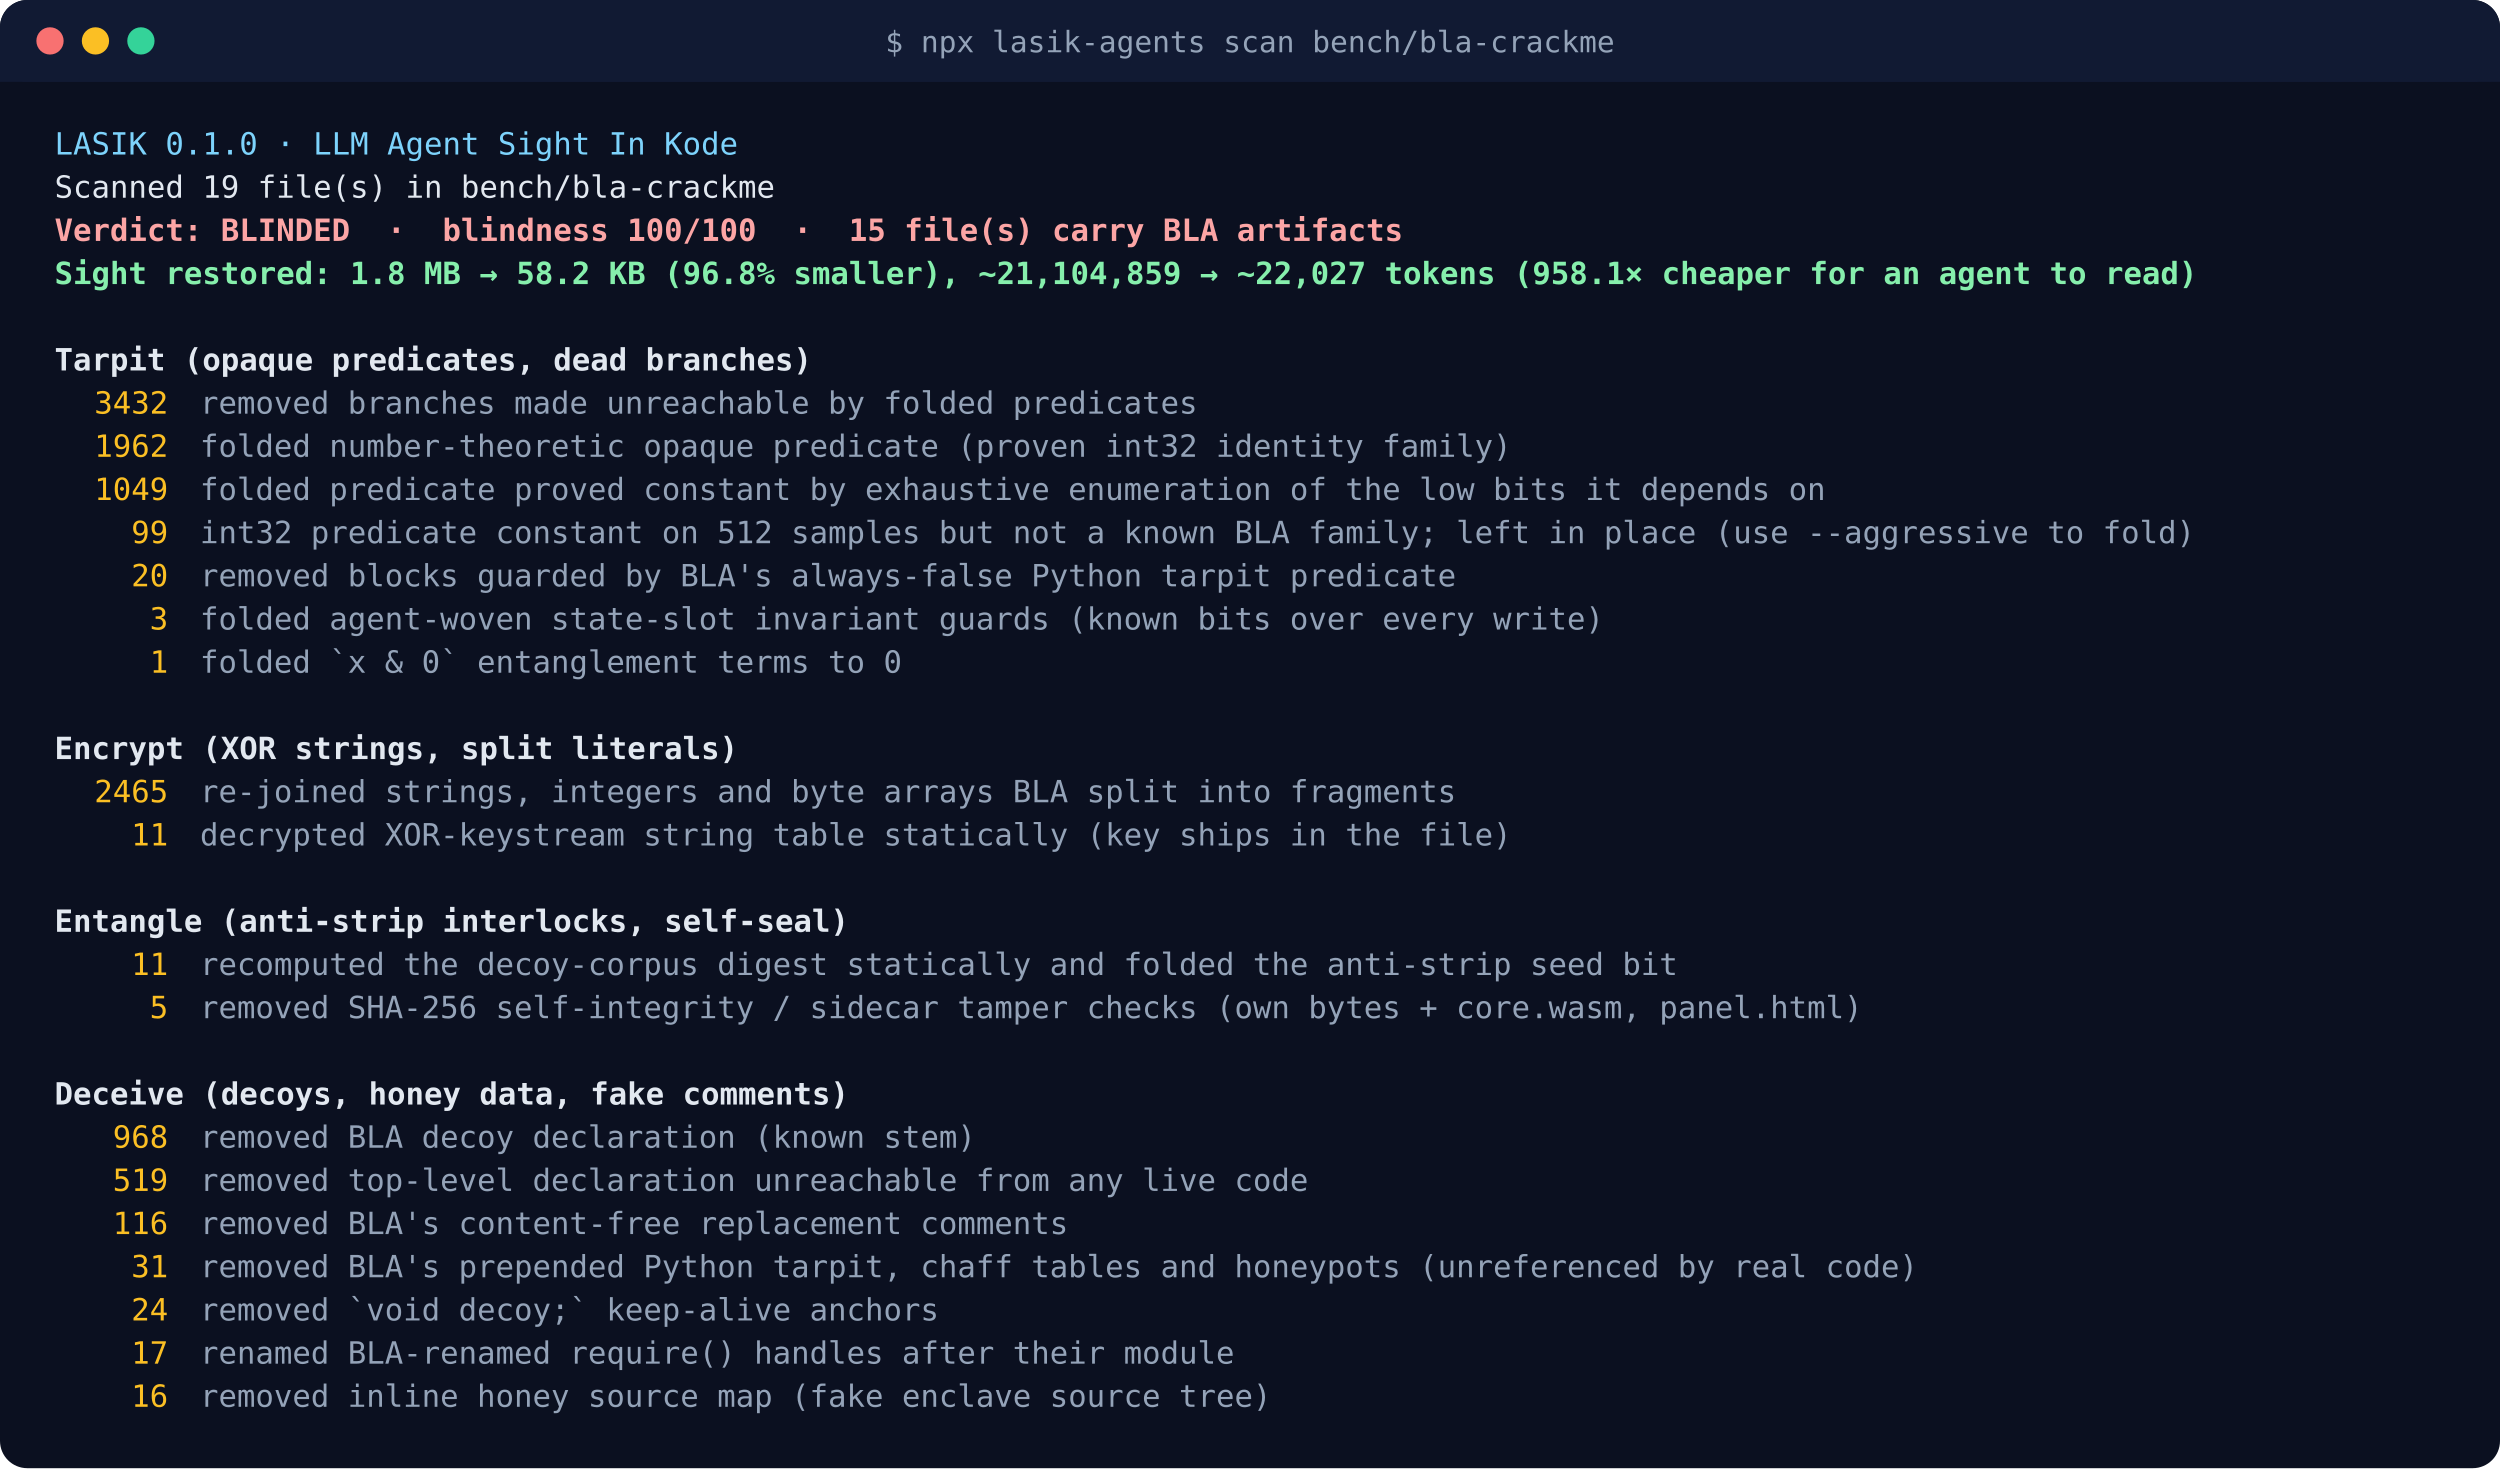
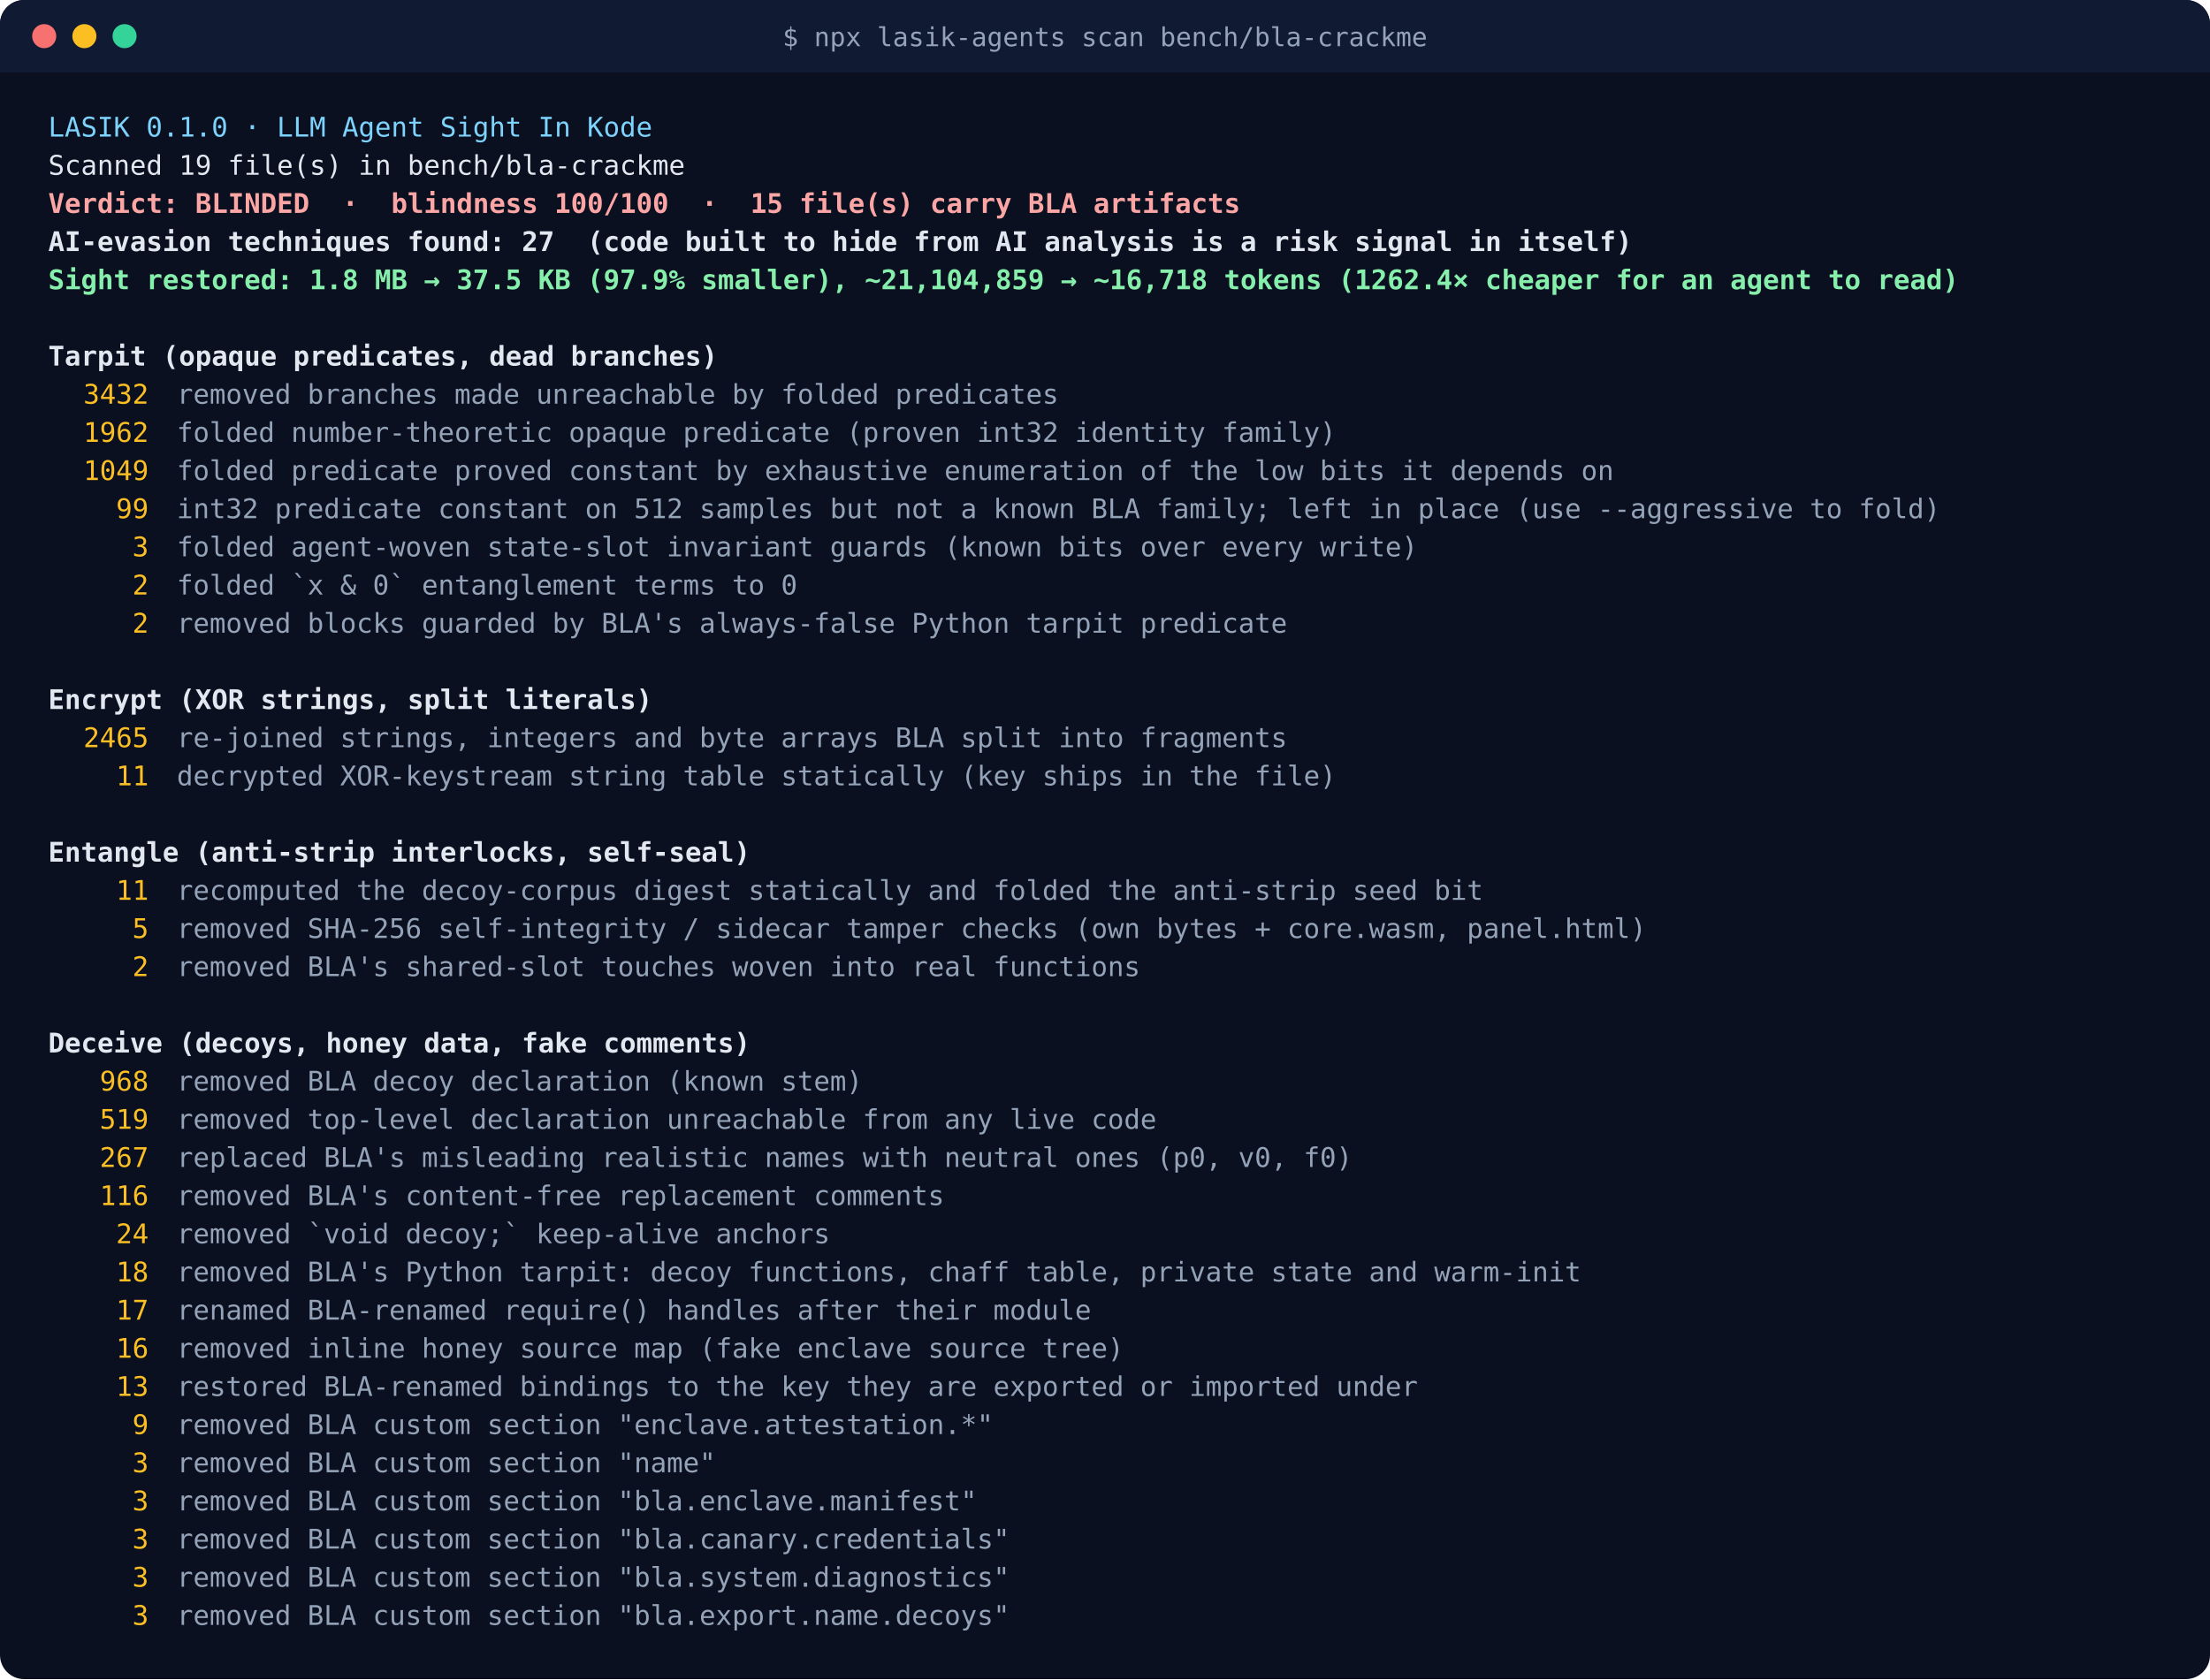
- <svg xmlns="http://www.w3.org/2000/svg" width="1100" height="646" viewBox="0 0 1100 646" role="img" aria-label="lasik scan output">
-   <rect width="1100" height="646" rx="12" fill="#0b1020" />
+ <svg xmlns="http://www.w3.org/2000/svg" width="1100" height="836" viewBox="0 0 1100 836" role="img" aria-label="lasik scan output">
+   <rect width="1100" height="836" rx="12" fill="#0b1020" />
  <rect width="1100" height="36" rx="12" fill="#111a33" />
  <rect y="24" width="1100" height="12" fill="#111a33" />
  <circle cx="22" cy="18" r="6" fill="#f87171" />
  <circle cx="42" cy="18" r="6" fill="#fbbf24" />
  <circle cx="62" cy="18" r="6" fill="#34d399" />
  <text x="550" y="23" fill="#94a3b8" text-anchor="middle" font-family="ui-monospace,SFMono-Regular,Menlo,Consolas,monospace" font-size="13">$ npx lasik-agents scan bench/bla-crackme</text>
  <g font-family="ui-monospace,SFMono-Regular,Menlo,Consolas,monospace" font-size="13.5" xml:space="preserve" style="white-space:pre">
    <text x="24" y="68" fill="#7dd3fc">LASIK 0.1.0 · LLM Agent Sight In Kode</text>
    <text x="24" y="87" fill="#e2e8f0">Scanned 19 file(s) in bench/bla-crackme</text>
    <text x="24" y="106" fill="#fca5a5" font-weight="700">Verdict: BLINDED  ·  blindness 100/100  ·  15 file(s) carry BLA artifacts</text>
-     <text x="24" y="125" fill="#86efac" font-weight="700">Sight restored: 1.8 MB → 58.2 KB (96.8% smaller), ~21,104,859 → ~22,027 tokens (958.1× cheaper for an agent to read)</text>
-     <text x="24" y="144" fill="#94a3b8" />
-     <text x="24" y="163" fill="#e2e8f0" font-weight="700">Tarpit (opaque predicates, dead branches)</text>
-     <text x="74" y="182" fill="#fbbf24" text-anchor="end">3432</text>
-     <text x="88" y="182" fill="#94a3b8">removed branches made unreachable by folded predicates</text>
-     <text x="74" y="201" fill="#fbbf24" text-anchor="end">1962</text>
-     <text x="88" y="201" fill="#94a3b8">folded number-theoretic opaque predicate (proven int32 identity family)</text>
-     <text x="74" y="220" fill="#fbbf24" text-anchor="end">1049</text>
-     <text x="88" y="220" fill="#94a3b8">folded predicate proved constant by exhaustive enumeration of the low bits it depends on</text>
-     <text x="74" y="239" fill="#fbbf24" text-anchor="end">99</text>
-     <text x="88" y="239" fill="#94a3b8">int32 predicate constant on 512 samples but not a known BLA family; left in place (use --aggressive to fold)</text>
-     <text x="74" y="258" fill="#fbbf24" text-anchor="end">20</text>
-     <text x="88" y="258" fill="#94a3b8">removed blocks guarded by BLA's always-false Python tarpit predicate</text>
+     <text x="24" y="125" fill="#e2e8f0" font-weight="700">AI-evasion techniques found: 27  (code built to hide from AI analysis is a risk signal in itself)</text>
+     <text x="24" y="144" fill="#86efac" font-weight="700">Sight restored: 1.8 MB → 37.5 KB (97.9% smaller), ~21,104,859 → ~16,718 tokens (1262.4× cheaper for an agent to read)</text>
+     <text x="24" y="163" fill="#94a3b8" />
+     <text x="24" y="182" fill="#e2e8f0" font-weight="700">Tarpit (opaque predicates, dead branches)</text>
+     <text x="74" y="201" fill="#fbbf24" text-anchor="end">3432</text>
+     <text x="88" y="201" fill="#94a3b8">removed branches made unreachable by folded predicates</text>
+     <text x="74" y="220" fill="#fbbf24" text-anchor="end">1962</text>
+     <text x="88" y="220" fill="#94a3b8">folded number-theoretic opaque predicate (proven int32 identity family)</text>
+     <text x="74" y="239" fill="#fbbf24" text-anchor="end">1049</text>
+     <text x="88" y="239" fill="#94a3b8">folded predicate proved constant by exhaustive enumeration of the low bits it depends on</text>
+     <text x="74" y="258" fill="#fbbf24" text-anchor="end">99</text>
+     <text x="88" y="258" fill="#94a3b8">int32 predicate constant on 512 samples but not a known BLA family; left in place (use --aggressive to fold)</text>
    <text x="74" y="277" fill="#fbbf24" text-anchor="end">3</text>
    <text x="88" y="277" fill="#94a3b8">folded agent-woven state-slot invariant guards (known bits over every write)</text>
-     <text x="74" y="296" fill="#fbbf24" text-anchor="end">1</text>
+     <text x="74" y="296" fill="#fbbf24" text-anchor="end">2</text>
    <text x="88" y="296" fill="#94a3b8">folded `x &amp; 0` entanglement terms to 0</text>
-     <text x="24" y="315" fill="#94a3b8" />
-     <text x="24" y="334" fill="#e2e8f0" font-weight="700">Encrypt (XOR strings, split literals)</text>
-     <text x="74" y="353" fill="#fbbf24" text-anchor="end">2465</text>
-     <text x="88" y="353" fill="#94a3b8">re-joined strings, integers and byte arrays BLA split into fragments</text>
-     <text x="74" y="372" fill="#fbbf24" text-anchor="end">11</text>
-     <text x="88" y="372" fill="#94a3b8">decrypted XOR-keystream string table statically (key ships in the file)</text>
-     <text x="24" y="391" fill="#94a3b8" />
-     <text x="24" y="410" fill="#e2e8f0" font-weight="700">Entangle (anti-strip interlocks, self-seal)</text>
-     <text x="74" y="429" fill="#fbbf24" text-anchor="end">11</text>
-     <text x="88" y="429" fill="#94a3b8">recomputed the decoy-corpus digest statically and folded the anti-strip seed bit</text>
-     <text x="74" y="448" fill="#fbbf24" text-anchor="end">5</text>
-     <text x="88" y="448" fill="#94a3b8">removed SHA-256 self-integrity / sidecar tamper checks (own bytes + core.wasm, panel.html)</text>
-     <text x="24" y="467" fill="#94a3b8" />
-     <text x="24" y="486" fill="#e2e8f0" font-weight="700">Deceive (decoys, honey data, fake comments)</text>
-     <text x="74" y="505" fill="#fbbf24" text-anchor="end">968</text>
-     <text x="88" y="505" fill="#94a3b8">removed BLA decoy declaration (known stem)</text>
-     <text x="74" y="524" fill="#fbbf24" text-anchor="end">519</text>
-     <text x="88" y="524" fill="#94a3b8">removed top-level declaration unreachable from any live code</text>
-     <text x="74" y="543" fill="#fbbf24" text-anchor="end">116</text>
-     <text x="88" y="543" fill="#94a3b8">removed BLA's content-free replacement comments</text>
-     <text x="74" y="562" fill="#fbbf24" text-anchor="end">31</text>
-     <text x="88" y="562" fill="#94a3b8">removed BLA's prepended Python tarpit, chaff tables and honeypots (unreferenced by real code)</text>
-     <text x="74" y="581" fill="#fbbf24" text-anchor="end">24</text>
-     <text x="88" y="581" fill="#94a3b8">removed `void decoy;` keep-alive anchors</text>
-     <text x="74" y="600" fill="#fbbf24" text-anchor="end">17</text>
-     <text x="88" y="600" fill="#94a3b8">renamed BLA-renamed require() handles after their module</text>
-     <text x="74" y="619" fill="#fbbf24" text-anchor="end">16</text>
-     <text x="88" y="619" fill="#94a3b8">removed inline honey source map (fake enclave source tree)</text>
+     <text x="74" y="315" fill="#fbbf24" text-anchor="end">2</text>
+     <text x="88" y="315" fill="#94a3b8">removed blocks guarded by BLA's always-false Python tarpit predicate</text>
+     <text x="24" y="334" fill="#94a3b8" />
+     <text x="24" y="353" fill="#e2e8f0" font-weight="700">Encrypt (XOR strings, split literals)</text>
+     <text x="74" y="372" fill="#fbbf24" text-anchor="end">2465</text>
+     <text x="88" y="372" fill="#94a3b8">re-joined strings, integers and byte arrays BLA split into fragments</text>
+     <text x="74" y="391" fill="#fbbf24" text-anchor="end">11</text>
+     <text x="88" y="391" fill="#94a3b8">decrypted XOR-keystream string table statically (key ships in the file)</text>
+     <text x="24" y="410" fill="#94a3b8" />
+     <text x="24" y="429" fill="#e2e8f0" font-weight="700">Entangle (anti-strip interlocks, self-seal)</text>
+     <text x="74" y="448" fill="#fbbf24" text-anchor="end">11</text>
+     <text x="88" y="448" fill="#94a3b8">recomputed the decoy-corpus digest statically and folded the anti-strip seed bit</text>
+     <text x="74" y="467" fill="#fbbf24" text-anchor="end">5</text>
+     <text x="88" y="467" fill="#94a3b8">removed SHA-256 self-integrity / sidecar tamper checks (own bytes + core.wasm, panel.html)</text>
+     <text x="74" y="486" fill="#fbbf24" text-anchor="end">2</text>
+     <text x="88" y="486" fill="#94a3b8">removed BLA's shared-slot touches woven into real functions</text>
+     <text x="24" y="505" fill="#94a3b8" />
+     <text x="24" y="524" fill="#e2e8f0" font-weight="700">Deceive (decoys, honey data, fake comments)</text>
+     <text x="74" y="543" fill="#fbbf24" text-anchor="end">968</text>
+     <text x="88" y="543" fill="#94a3b8">removed BLA decoy declaration (known stem)</text>
+     <text x="74" y="562" fill="#fbbf24" text-anchor="end">519</text>
+     <text x="88" y="562" fill="#94a3b8">removed top-level declaration unreachable from any live code</text>
+     <text x="74" y="581" fill="#fbbf24" text-anchor="end">267</text>
+     <text x="88" y="581" fill="#94a3b8">replaced BLA's misleading realistic names with neutral ones (p0, v0, f0)</text>
+     <text x="74" y="600" fill="#fbbf24" text-anchor="end">116</text>
+     <text x="88" y="600" fill="#94a3b8">removed BLA's content-free replacement comments</text>
+     <text x="74" y="619" fill="#fbbf24" text-anchor="end">24</text>
+     <text x="88" y="619" fill="#94a3b8">removed `void decoy;` keep-alive anchors</text>
+     <text x="74" y="638" fill="#fbbf24" text-anchor="end">18</text>
+     <text x="88" y="638" fill="#94a3b8">removed BLA's Python tarpit: decoy functions, chaff table, private state and warm-init</text>
+     <text x="74" y="657" fill="#fbbf24" text-anchor="end">17</text>
+     <text x="88" y="657" fill="#94a3b8">renamed BLA-renamed require() handles after their module</text>
+     <text x="74" y="676" fill="#fbbf24" text-anchor="end">16</text>
+     <text x="88" y="676" fill="#94a3b8">removed inline honey source map (fake enclave source tree)</text>
+     <text x="74" y="695" fill="#fbbf24" text-anchor="end">13</text>
+     <text x="88" y="695" fill="#94a3b8">restored BLA-renamed bindings to the key they are exported or imported under</text>
+     <text x="74" y="714" fill="#fbbf24" text-anchor="end">9</text>
+     <text x="88" y="714" fill="#94a3b8">removed BLA custom section "enclave.attestation.*"</text>
+     <text x="74" y="733" fill="#fbbf24" text-anchor="end">3</text>
+     <text x="88" y="733" fill="#94a3b8">removed BLA custom section "name"</text>
+     <text x="74" y="752" fill="#fbbf24" text-anchor="end">3</text>
+     <text x="88" y="752" fill="#94a3b8">removed BLA custom section "bla.enclave.manifest"</text>
+     <text x="74" y="771" fill="#fbbf24" text-anchor="end">3</text>
+     <text x="88" y="771" fill="#94a3b8">removed BLA custom section "bla.canary.credentials"</text>
+     <text x="74" y="790" fill="#fbbf24" text-anchor="end">3</text>
+     <text x="88" y="790" fill="#94a3b8">removed BLA custom section "bla.system.diagnostics"</text>
+     <text x="74" y="809" fill="#fbbf24" text-anchor="end">3</text>
+     <text x="88" y="809" fill="#94a3b8">removed BLA custom section "bla.export.name.decoys"</text>
  </g>
</svg>
